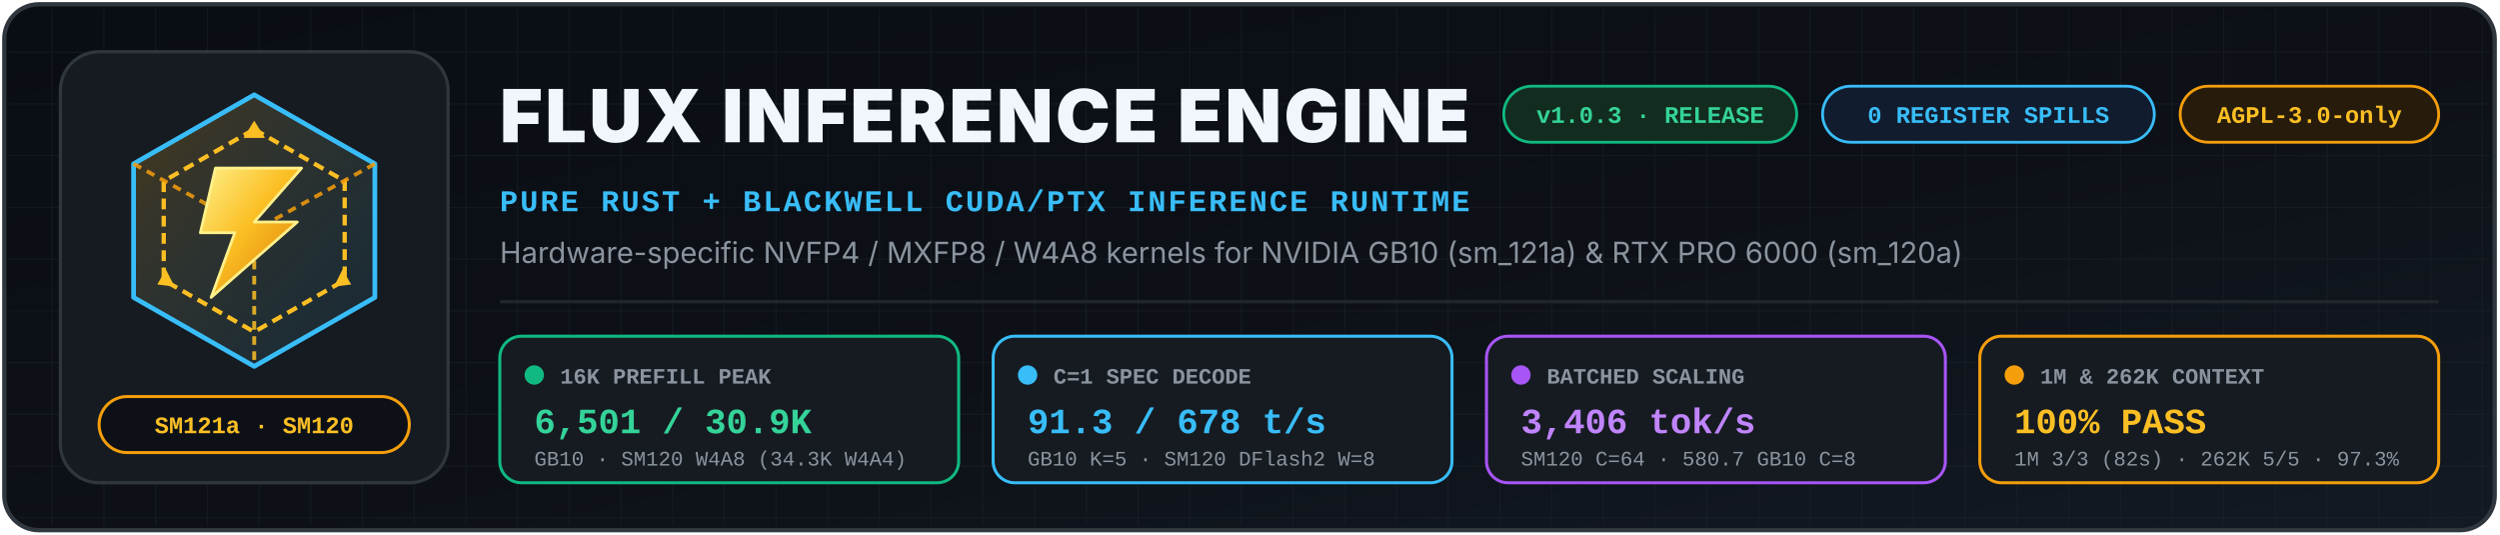
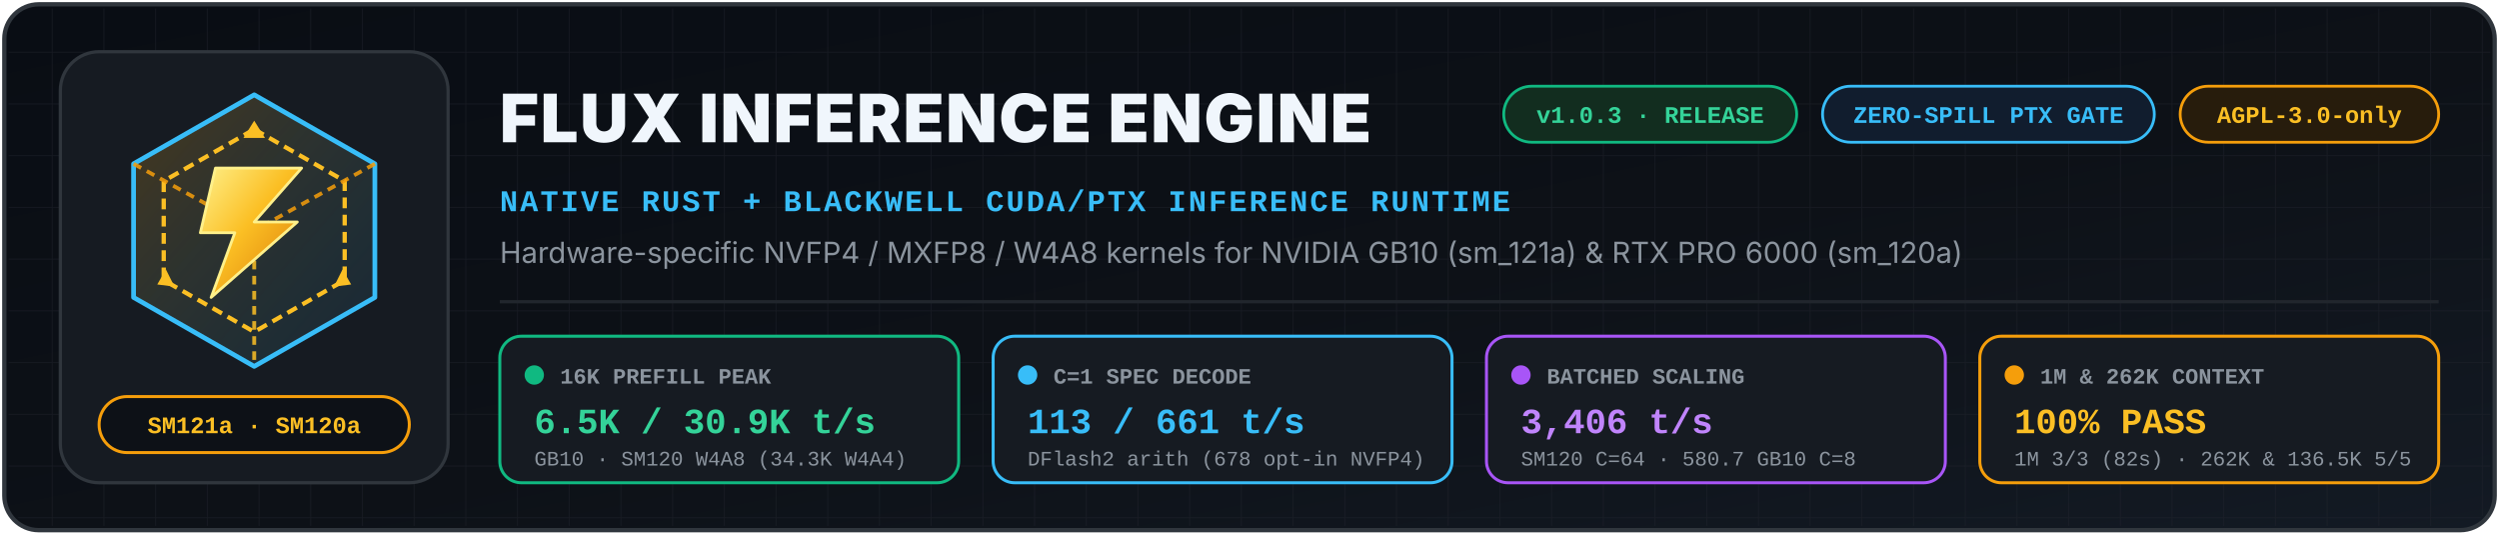
<svg xmlns="http://www.w3.org/2000/svg" viewBox="0 0 1160 248" width="1160" height="248">
  <defs>
    <linearGradient id="bgGrad" x1="0%" y1="0%" x2="100%" y2="100%">
      <stop offset="0%" stop-color="#090d14" />
      <stop offset="55%" stop-color="#0d1117" />
      <stop offset="100%" stop-color="#131a24" />
    </linearGradient>
    <linearGradient id="accentGrad" x1="0%" y1="0%" x2="100%" y2="0%">
      <stop offset="0%" stop-color="#76B900" />
      <stop offset="45%" stop-color="#10B981" />
      <stop offset="100%" stop-color="#38BDF8" />
    </linearGradient>
    <linearGradient id="coreGrad" x1="0%" y1="0%" x2="100%" y2="100%">
      <stop offset="0%" stop-color="#F59E0B" stop-opacity="0.22" />
      <stop offset="100%" stop-color="#38BDF8" stop-opacity="0.08" />
    </linearGradient>
    <linearGradient id="goldBoltGrad" x1="0%" y1="0%" x2="100%" y2="100%">
      <stop offset="0%" stop-color="#FEF08A" />
      <stop offset="45%" stop-color="#FBBF24" />
      <stop offset="100%" stop-color="#D97706" />
    </linearGradient>
    <pattern id="grid" width="24" height="24" patternUnits="userSpaceOnUse">
      <path d="M 24 0 L 0 0 0 24" fill="none" stroke="#21262d" stroke-width="0.7" opacity="0.55" />
    </pattern>
  </defs>
  <rect x="2" y="2" width="1156" height="244" rx="16" fill="url(#bgGrad)" stroke="#30363d" stroke-width="2" />
  <rect x="4" y="4" width="1152" height="240" rx="14" fill="url(#grid)" />
  <path d="M 18 3 H 1142" stroke="url(#accentGrad)" stroke-width="3.5" stroke-linecap="round" />
  <g transform="translate(28, 24)">
    <rect x="0" y="0" width="180" height="200" rx="18" fill="#161b22" stroke="#30363d" stroke-width="1.5" />
    <polygon points="90,20 146,52 146,114 90,146 34,114 34,52" fill="url(#coreGrad)" stroke="#38BDF8" stroke-width="2.2" stroke-linejoin="round" />
    <polygon points="90,36 132,60 132,106 90,130 48,106 48,60" fill="none" stroke="#FBBF24" stroke-width="2.0" stroke-dasharray="5 3" />
    <line x1="34" y1="52" x2="90" y2="83" stroke="#F59E0B" stroke-width="1.8" stroke-dasharray="4 3" opacity="0.85" />
    <line x1="146" y1="52" x2="90" y2="83" stroke="#F59E0B" stroke-width="1.8" stroke-dasharray="4 3" opacity="0.85" />
    <line x1="90" y1="83" x2="90" y2="146" stroke="#FBBF24" stroke-width="1.8" stroke-dasharray="4 3" opacity="0.85" />
    <polygon points="90,32 95,40 85,40" fill="#FBBF24" />
    <polygon points="135,108 127,109 131,101" fill="#FBBF24" />
    <polygon points="45,108 49,101 53,109" fill="#FBBF24" />
    <path d="M 72 54 H 112 L 90 79 H 110 L 70 114 L 81 84 H 65 Z" fill="url(#goldBoltGrad)" stroke="#FEF08A" stroke-width="1.3" stroke-linejoin="round" />
    <rect x="18" y="160" width="144" height="26" rx="13" fill="#0d1117" stroke="#F59E0B" stroke-width="1.4" />
-     <text x="90" y="177" font-family="'JetBrains Mono', 'Fira Code', 'SFMono-Regular', Consolas, 'Liberation Mono', Menlo, monospace" font-size="11" font-weight="700" fill="#FBBF24" text-anchor="middle">SM121a · SM120</text>
+     <text x="90" y="177" font-family="'JetBrains Mono', 'Fira Code', 'SFMono-Regular', Consolas, 'Liberation Mono', Menlo, monospace" font-size="11" font-weight="700" fill="#FBBF24" text-anchor="middle">SM121a · SM120a</text>
  </g>
  <g transform="translate(232, 0)">
-     <text x="0" y="66" font-family="'Inter', -apple-system, BlinkMacSystemFont, 'Segoe UI', Roboto, Helvetica, Arial, sans-serif" font-size="34" font-weight="900" fill="#F0F6FC" letter-spacing="1.2">FLUX INFERENCE ENGINE</text>
+     <text x="0" y="66" font-family="'Inter', -apple-system, BlinkMacSystemFont, 'Segoe UI', Roboto, Helvetica, Arial, sans-serif" font-size="31" font-weight="900" fill="#F0F6FC" letter-spacing="0.8">FLUX INFERENCE ENGINE</text>
    <rect x="466" y="40" width="136" height="26" rx="13" fill="#122d1f" stroke="#10B981" stroke-width="1.3" />
    <text x="534" y="57" font-family="'JetBrains Mono', 'Fira Code', 'SFMono-Regular', Consolas, 'Liberation Mono', Menlo, monospace" font-size="11" font-weight="700" fill="#34D399" text-anchor="middle">v1.0.3 · RELEASE</text>
    <rect x="614" y="40" width="154" height="26" rx="13" fill="#111d2e" stroke="#38BDF8" stroke-width="1.3" />
-     <text x="691" y="57" font-family="'JetBrains Mono', 'Fira Code', 'SFMono-Regular', Consolas, 'Liberation Mono', Menlo, monospace" font-size="11" font-weight="700" fill="#38BDF8" text-anchor="middle">0 REGISTER SPILLS</text>
+     <text x="691" y="57" font-family="'JetBrains Mono', 'Fira Code', 'SFMono-Regular', Consolas, 'Liberation Mono', Menlo, monospace" font-size="11" font-weight="700" fill="#38BDF8" text-anchor="middle">ZERO-SPILL PTX GATE</text>
    <rect x="780" y="40" width="120" height="26" rx="13" fill="#271c0c" stroke="#F59E0B" stroke-width="1.3" />
    <text x="840" y="57" font-family="'JetBrains Mono', 'Fira Code', 'SFMono-Regular', Consolas, 'Liberation Mono', Menlo, monospace" font-size="11" font-weight="700" fill="#FBBF24" text-anchor="middle">AGPL-3.0-only</text>
-     <text x="0" y="98" font-family="'JetBrains Mono', 'Fira Code', 'SFMono-Regular', Consolas, 'Liberation Mono', Menlo, monospace" font-size="14" font-weight="700" fill="#38BDF8" letter-spacing="1.0">PURE RUST + BLACKWELL CUDA/PTX INFERENCE RUNTIME</text>
+     <text x="0" y="98" font-family="'JetBrains Mono', 'Fira Code', 'SFMono-Regular', Consolas, 'Liberation Mono', Menlo, monospace" font-size="14" font-weight="700" fill="#38BDF8" letter-spacing="1.0">NATIVE RUST + BLACKWELL CUDA/PTX INFERENCE RUNTIME</text>
    <text x="0" y="122" font-family="'Inter', -apple-system, BlinkMacSystemFont, 'Segoe UI', Roboto, Helvetica, Arial, sans-serif" font-size="13.5" font-weight="400" fill="#8B949E">Hardware-specific NVFP4 / MXFP8 / W4A8 kernels for NVIDIA GB10 (sm_121a) &amp; RTX PRO 6000 (sm_120a)</text>
  </g>
  <line x1="232" y1="140" x2="1132" y2="140" stroke="#21262d" stroke-width="1.5" />
  <g transform="translate(232, 156)">
    <rect x="0" y="0" width="213" height="68" rx="10" fill="#161b22" stroke="#10B981" stroke-width="1.4" />
    <circle cx="16" cy="18" r="4.5" fill="#10B981" />
    <text x="28" y="22" font-family="'JetBrains Mono', 'Fira Code', 'SFMono-Regular', Consolas, 'Liberation Mono', Menlo, monospace" font-size="10.2" font-weight="700" fill="#8B949E">16K PREFILL PEAK</text>
-     <text x="16" y="45" font-family="'JetBrains Mono', 'Fira Code', 'SFMono-Regular', Consolas, 'Liberation Mono', Menlo, monospace" font-size="16.5" font-weight="800" fill="#34D399">6,501 / 30.9K</text>
+     <text x="16" y="45" font-family="'JetBrains Mono', 'Fira Code', 'SFMono-Regular', Consolas, 'Liberation Mono', Menlo, monospace" font-size="16.5" font-weight="800" fill="#34D399">6.5K / 30.9K t/s</text>
    <text x="16" y="60" font-family="'JetBrains Mono', 'Fira Code', 'SFMono-Regular', Consolas, 'Liberation Mono', Menlo, monospace" font-size="9.6" fill="#8B949E">GB10 · SM120 W4A8 (34.3K W4A4)</text>
    <rect x="229" y="0" width="213" height="68" rx="10" fill="#161b22" stroke="#38BDF8" stroke-width="1.4" />
    <circle cx="245" cy="18" r="4.5" fill="#38BDF8" />
    <text x="257" y="22" font-family="'JetBrains Mono', 'Fira Code', 'SFMono-Regular', Consolas, 'Liberation Mono', Menlo, monospace" font-size="10.2" font-weight="700" fill="#8B949E">C=1 SPEC DECODE</text>
-     <text x="245" y="45" font-family="'JetBrains Mono', 'Fira Code', 'SFMono-Regular', Consolas, 'Liberation Mono', Menlo, monospace" font-size="16.5" font-weight="800" fill="#38BDF8">91.3 / 678 t/s</text>
-     <text x="245" y="60" font-family="'JetBrains Mono', 'Fira Code', 'SFMono-Regular', Consolas, 'Liberation Mono', Menlo, monospace" font-size="9.6" fill="#8B949E">GB10 K=5 · SM120 DFlash2 W=8</text>
+     <text x="245" y="45" font-family="'JetBrains Mono', 'Fira Code', 'SFMono-Regular', Consolas, 'Liberation Mono', Menlo, monospace" font-size="16.5" font-weight="800" fill="#38BDF8">113 / 661 t/s</text>
+     <text x="245" y="60" font-family="'JetBrains Mono', 'Fira Code', 'SFMono-Regular', Consolas, 'Liberation Mono', Menlo, monospace" font-size="9.6" fill="#8B949E">DFlash2 arith (678 opt-in NVFP4)</text>
    <rect x="458" y="0" width="213" height="68" rx="10" fill="#161b22" stroke="#A855F7" stroke-width="1.4" />
    <circle cx="474" cy="18" r="4.5" fill="#A855F7" />
    <text x="486" y="22" font-family="'JetBrains Mono', 'Fira Code', 'SFMono-Regular', Consolas, 'Liberation Mono', Menlo, monospace" font-size="10.2" font-weight="700" fill="#8B949E">BATCHED SCALING</text>
-     <text x="474" y="45" font-family="'JetBrains Mono', 'Fira Code', 'SFMono-Regular', Consolas, 'Liberation Mono', Menlo, monospace" font-size="16.5" font-weight="800" fill="#C084FC">3,406 tok/s</text>
+     <text x="474" y="45" font-family="'JetBrains Mono', 'Fira Code', 'SFMono-Regular', Consolas, 'Liberation Mono', Menlo, monospace" font-size="16.5" font-weight="800" fill="#C084FC">3,406 t/s</text>
    <text x="474" y="60" font-family="'JetBrains Mono', 'Fira Code', 'SFMono-Regular', Consolas, 'Liberation Mono', Menlo, monospace" font-size="9.6" fill="#8B949E">SM120 C=64 · 580.7 GB10 C=8</text>
    <rect x="687" y="0" width="213" height="68" rx="10" fill="#161b22" stroke="#F59E0B" stroke-width="1.4" />
    <circle cx="703" cy="18" r="4.5" fill="#F59E0B" />
    <text x="715" y="22" font-family="'JetBrains Mono', 'Fira Code', 'SFMono-Regular', Consolas, 'Liberation Mono', Menlo, monospace" font-size="10.2" font-weight="700" fill="#8B949E">1M &amp; 262K CONTEXT</text>
    <text x="703" y="45" font-family="'JetBrains Mono', 'Fira Code', 'SFMono-Regular', Consolas, 'Liberation Mono', Menlo, monospace" font-size="16.5" font-weight="800" fill="#FBBF24">100% PASS</text>
-     <text x="703" y="60" font-family="'JetBrains Mono', 'Fira Code', 'SFMono-Regular', Consolas, 'Liberation Mono', Menlo, monospace" font-size="9.6" fill="#8B949E">1M 3/3 (82s) · 262K 5/5 · 97.3%</text>
+     <text x="703" y="60" font-family="'JetBrains Mono', 'Fira Code', 'SFMono-Regular', Consolas, 'Liberation Mono', Menlo, monospace" font-size="9.6" fill="#8B949E">1M 3/3 (82s) · 262K &amp; 136.5K 5/5</text>
  </g>
</svg>
